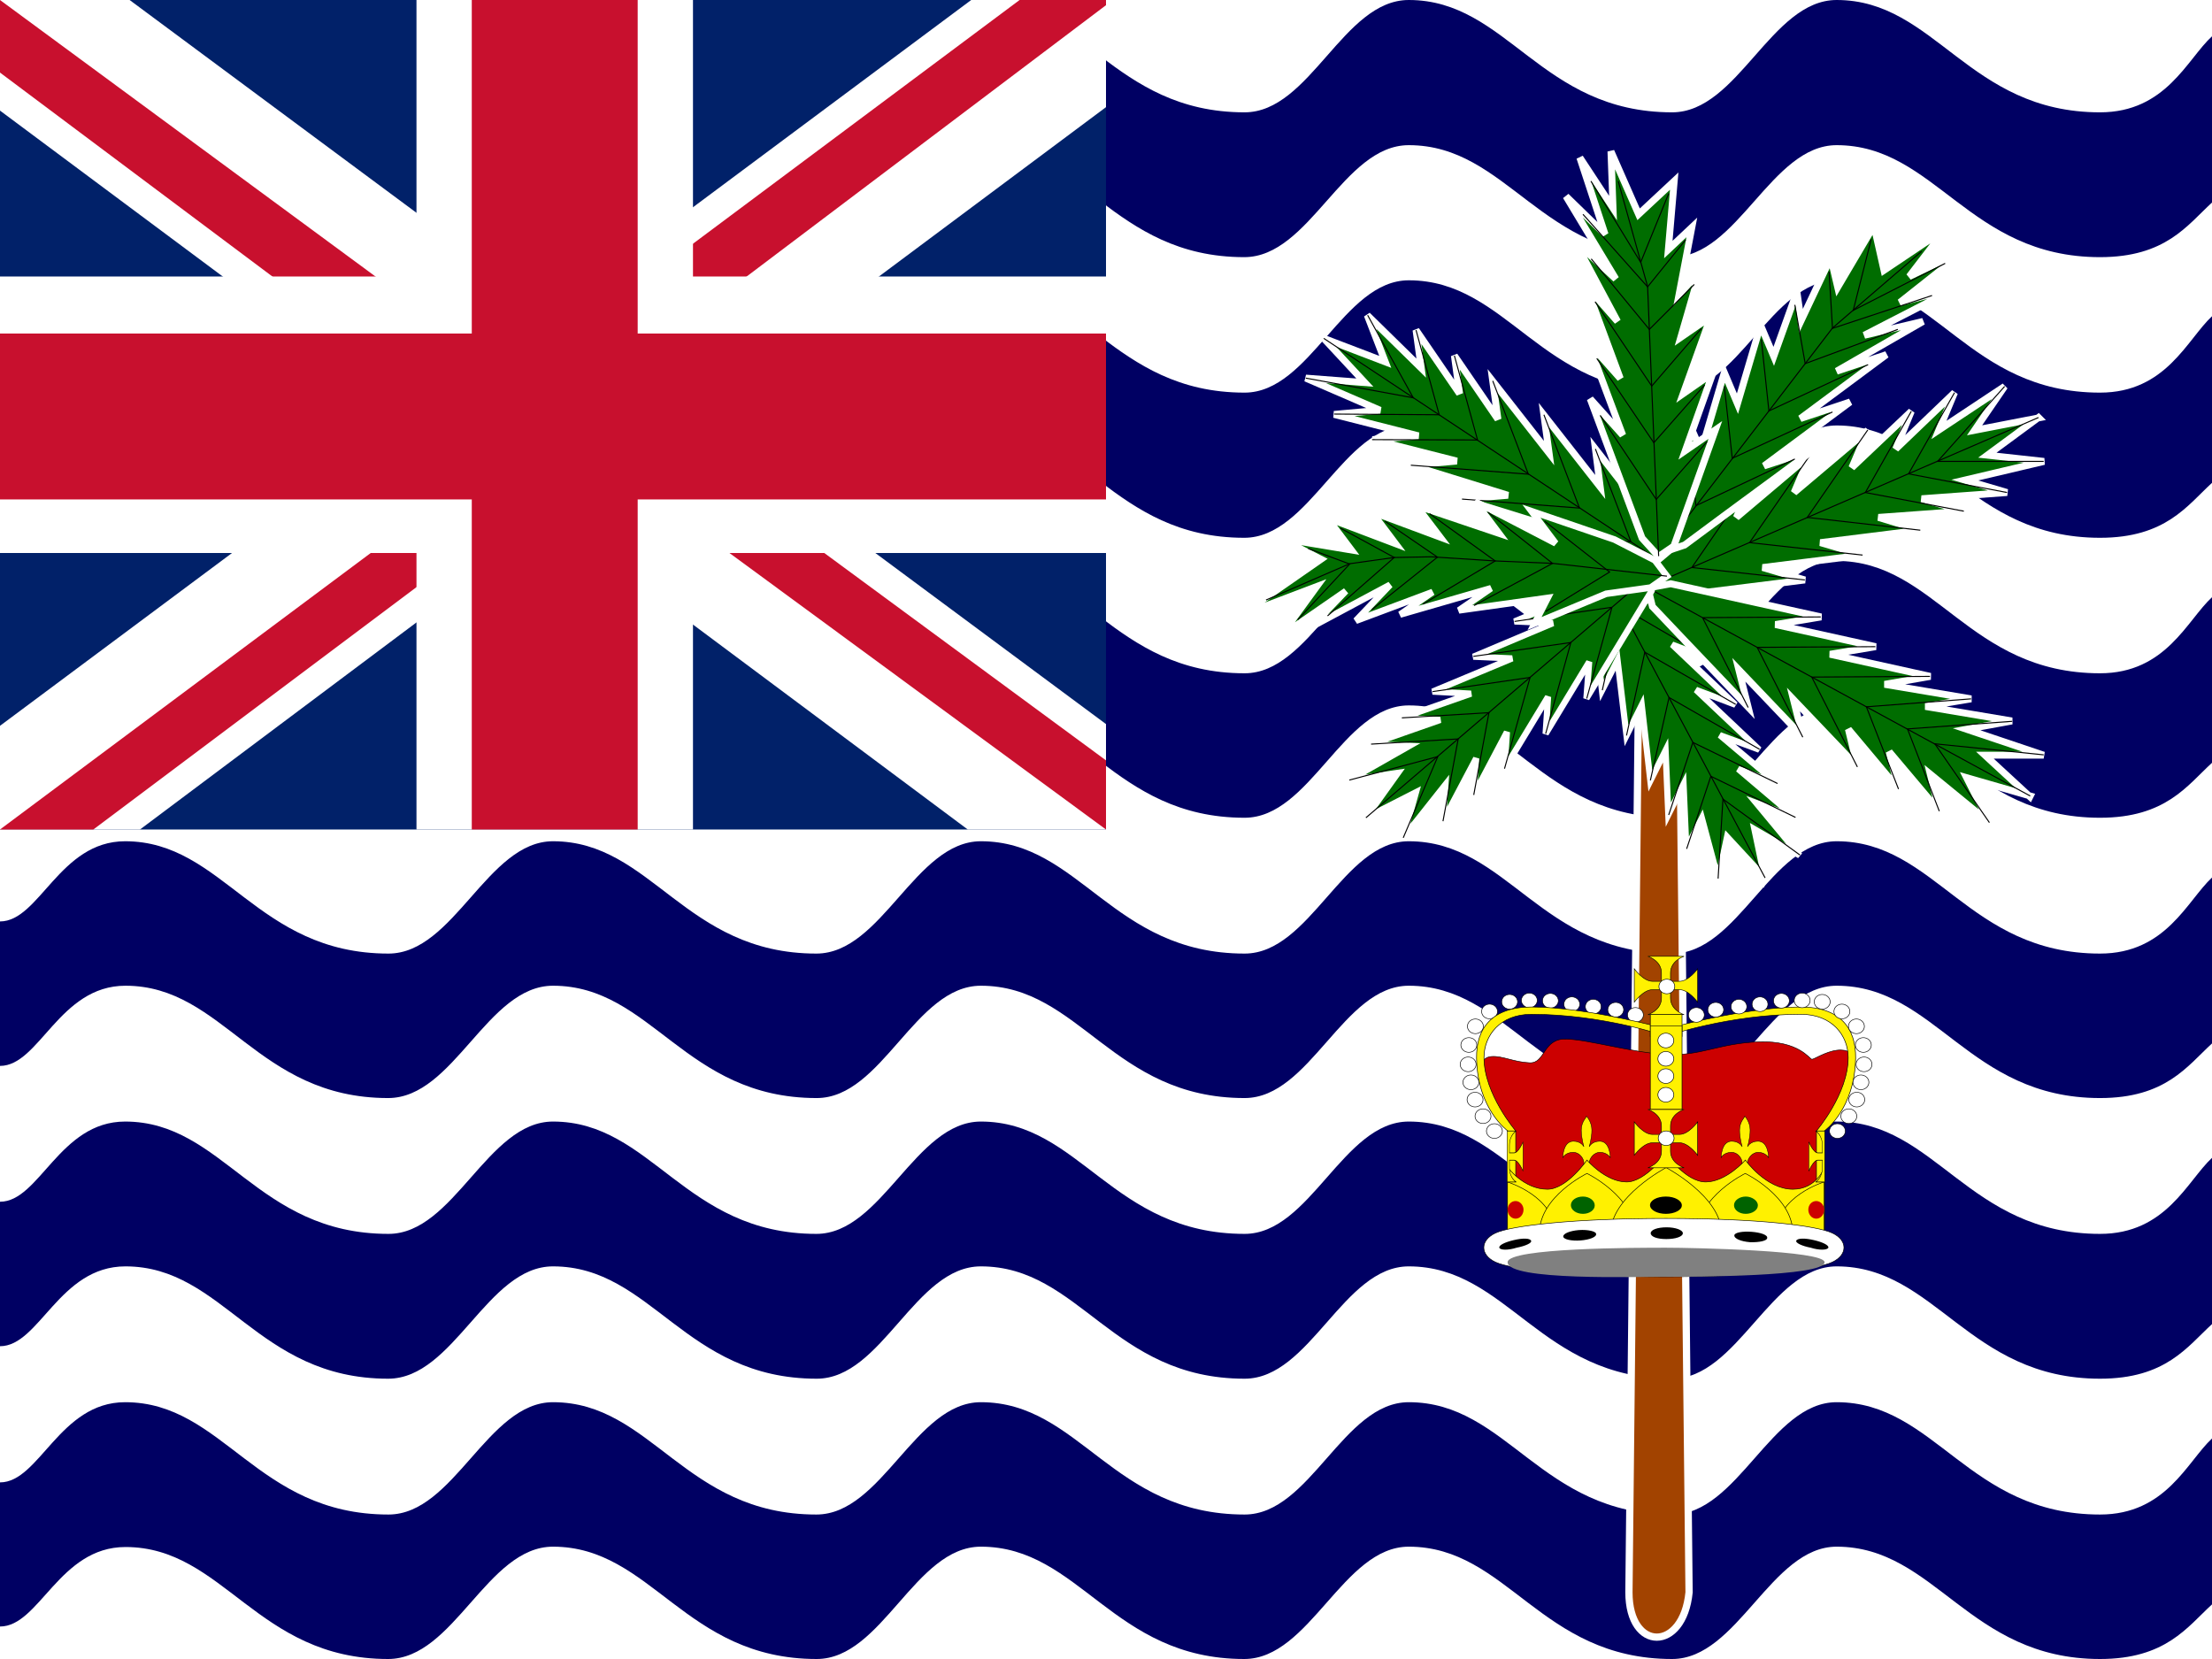
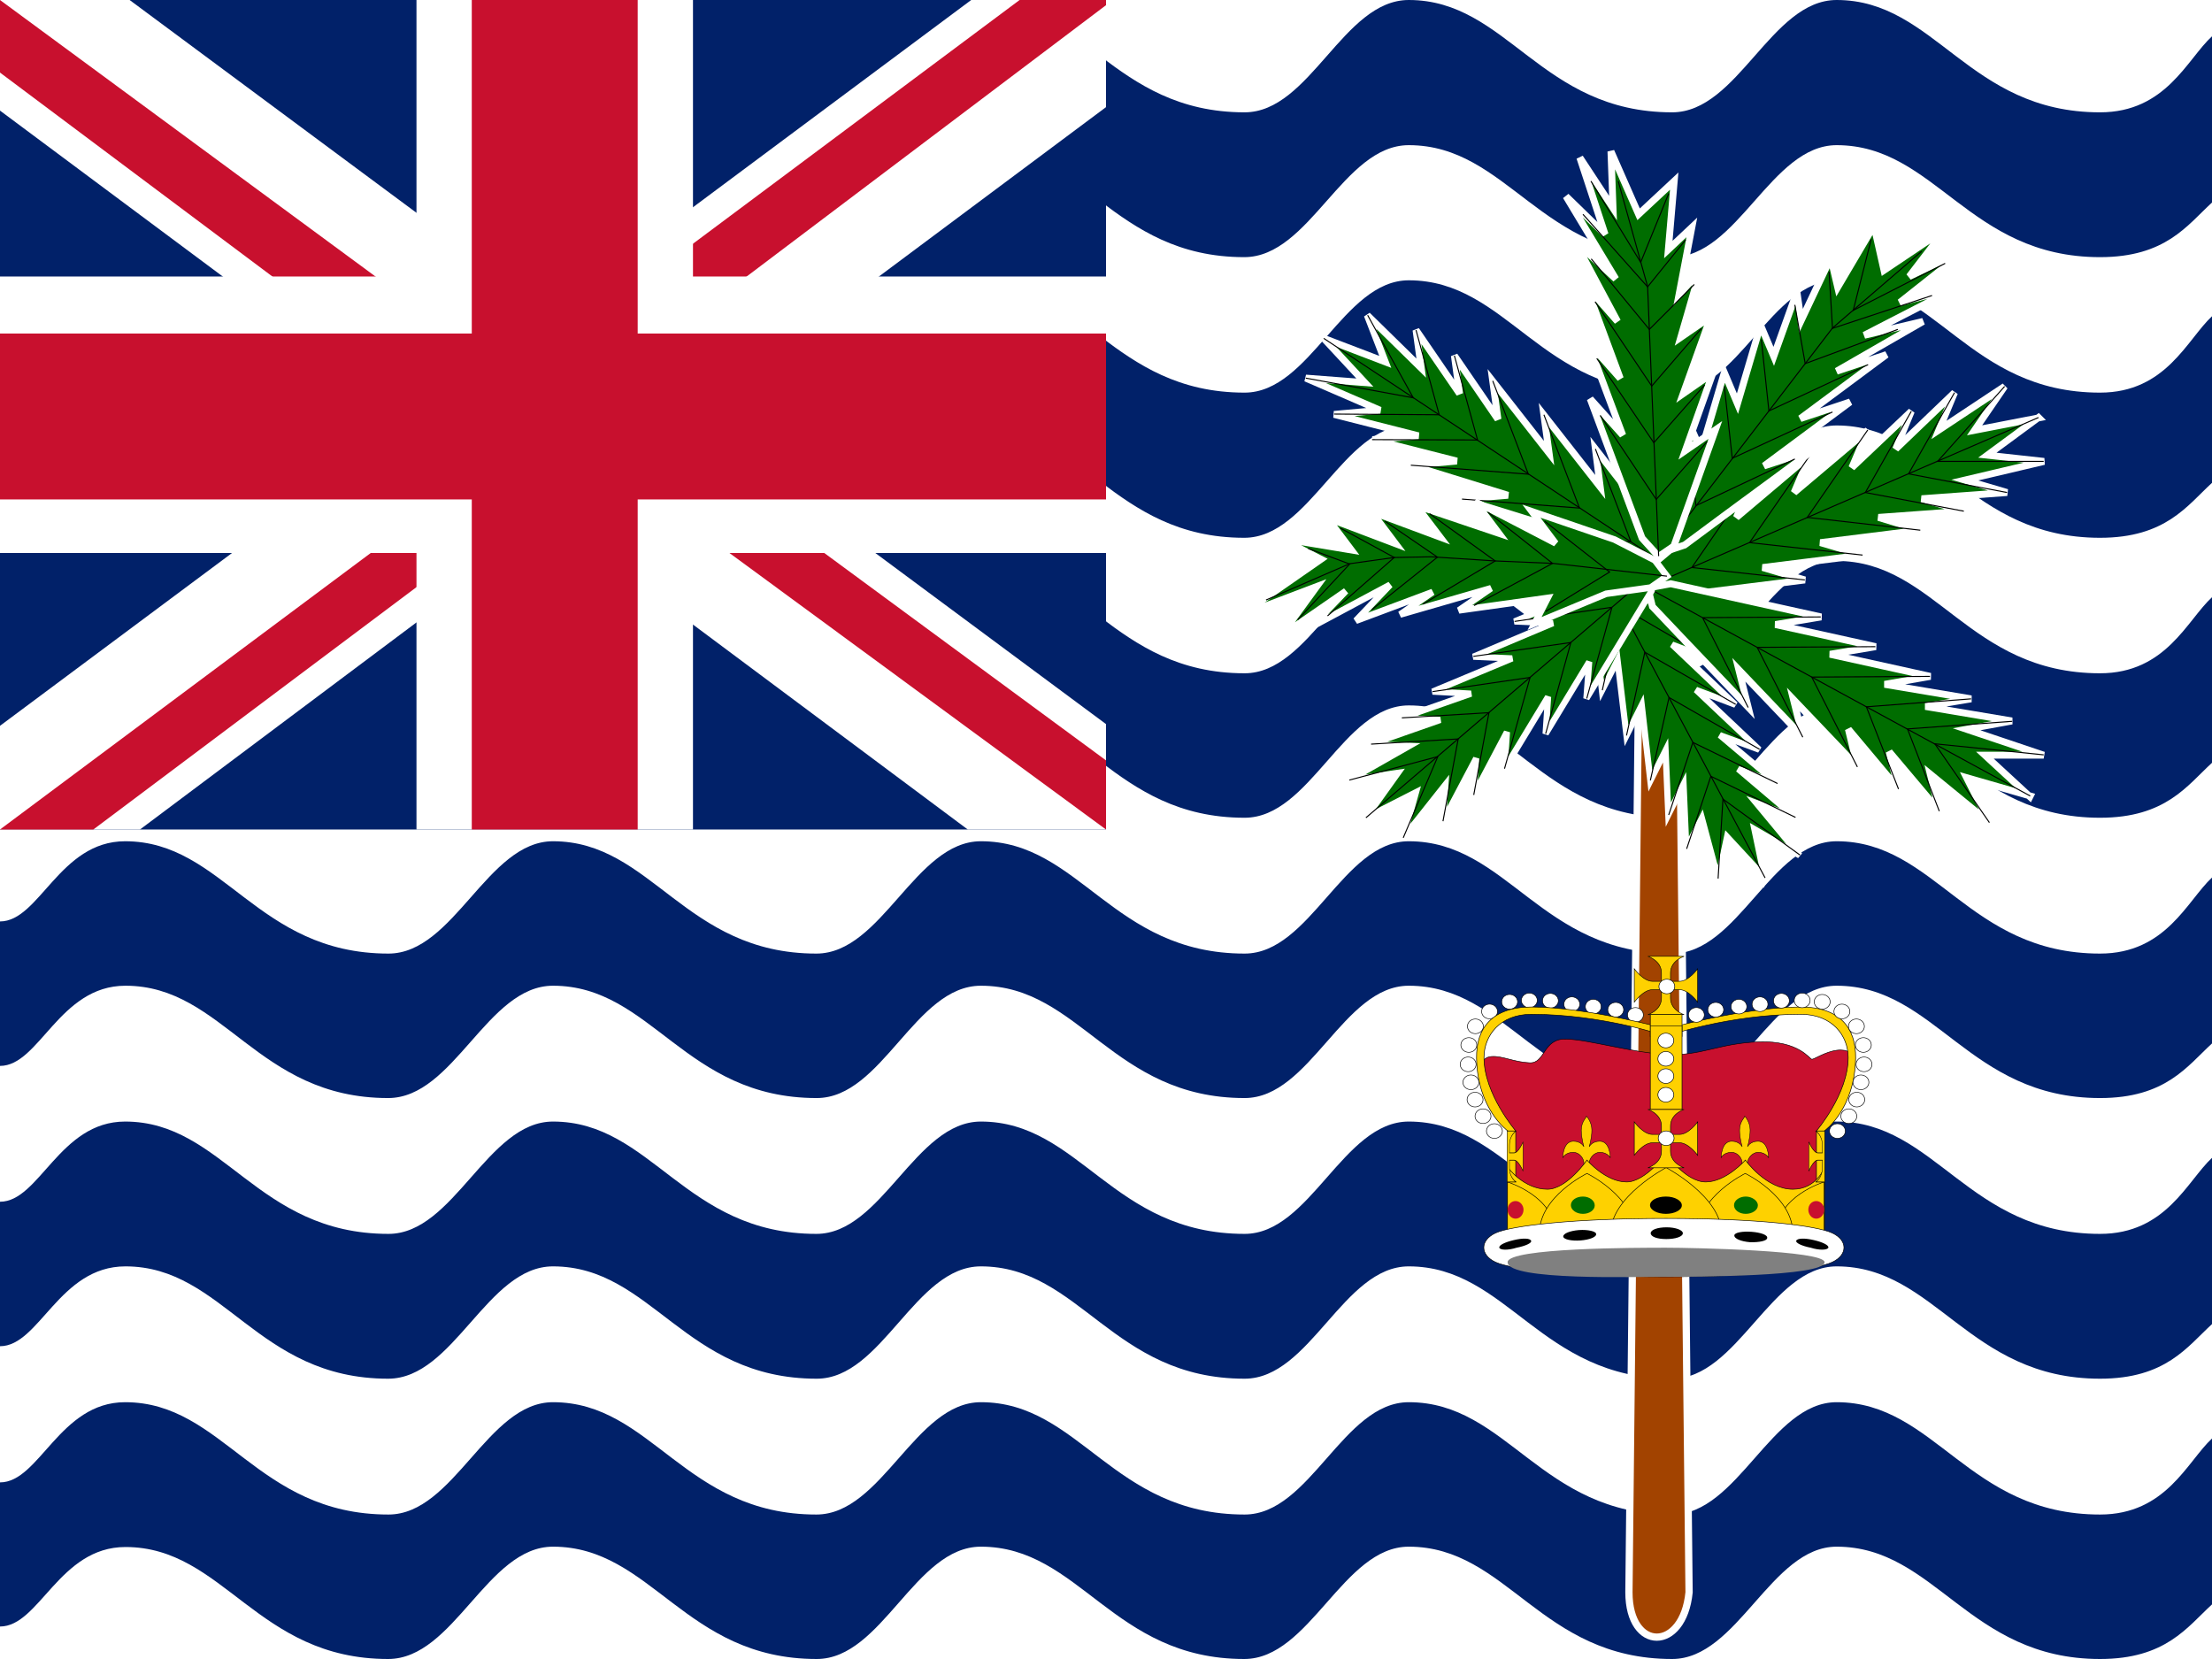
<svg xmlns="http://www.w3.org/2000/svg" id="flag-icons-io" viewBox="0 0 640 480">
  <path fill="#fff" d="M0 0h640v480H0z" />
-   <path fill="#000063" fill-rule="evenodd" d="M640 416.2c-7.2 6.7-13.3 22-32.4 22-38.1 0-47.6-32.5-76.2-32.5-19 0-28.5 32.5-47.6 32.5-38.1 0-47.6-32.5-76.2-32.5-19 0-28.5 32.5-47.5 32.5-38.2 0-47.7-32.5-76.3-32.5-19 0-28.6 32.5-47.6 32.5-38.1 0-47.6-32.5-76.2-32.5-19 0-28.6 32.5-47.6 32.5-38.2 0-47.7-32.5-76.2-32.5-19 0-24.8 23.2-36.2 23.2v41.7c11.4 0 17.1-23 36.3-23 28.5 0 38 32.4 76 32.4 19.1 0 28.6-32.5 47.7-32.5 28.6 0 38.1 32.5 76.3 32.5 19 0 28.4-32.5 47.5-32.5 28.6 0 38.1 32.5 76.2 32.5 19 0 28.6-32.5 47.6-32.5 28.6 0 38.1 32.5 76.2 32.5 19 0 28.6-32.5 47.6-32.5 28.6 0 38.2 32.5 76.2 32.5 19 0 25.2-9.2 32.4-15.8zm0-81.2c-7.2 6.7-13.3 22-32.4 22-38.1 0-47.6-32.5-76.2-32.5-19 0-28.5 32.5-47.6 32.5-38.1 0-47.6-32.5-76.2-32.5-19 0-28.5 32.5-47.5 32.5-38.2 0-47.7-32.5-76.3-32.5-19 0-28.6 32.5-47.6 32.5-38.1 0-47.6-32.5-76.2-32.5-19 0-28.6 32.5-47.6 32.5-38.2 0-47.7-32.5-76.2-32.5-19 0-24.8 23.2-36.2 23.2v41.8c11.4 0 17.1-23.1 36.3-23.1 28.5 0 38 32.5 76 32.5 19.1 0 28.6-32.5 47.7-32.5 28.6 0 38.1 32.5 76.3 32.5 19 0 28.4-32.5 47.5-32.5 28.6 0 38.1 32.5 76.3 32.5 19 0 28.5-32.5 47.5-32.5 28.6 0 38.1 32.5 76.2 32.5 19 0 28.6-32.5 47.6-32.5 28.6 0 38.2 32.5 76.2 32.5 19 0 25.2-9.2 32.4-15.8zm0-81.1c-7.2 6.7-13.3 22-32.4 22-38.1 0-47.6-32.5-76.2-32.5-19 0-28.5 32.5-47.6 32.5-38.1 0-47.6-32.5-76.2-32.5-19 0-28.5 32.5-47.5 32.5-38.2 0-47.7-32.5-76.3-32.5-19 0-28.6 32.5-47.6 32.5-38.1 0-47.6-32.5-76.2-32.5-19 0-28.6 32.5-47.6 32.5-38.2 0-47.7-32.5-76.2-32.5-19 0-24.8 23.2-36.2 23.2v41.8c11.4 0 17.1-23.2 36.3-23.2 28.5 0 38 32.5 76 32.5 19.1 0 28.6-32.5 47.7-32.5 28.6 0 38.1 32.5 76.3 32.5 19 0 28.4-32.5 47.5-32.5 28.6 0 38.1 32.5 76.3 32.5 19 0 28.5-32.5 47.5-32.5 28.6 0 38.1 32.5 76.2 32.5 19 0 28.6-32.5 47.6-32.5 28.6 0 38.2 32.5 76.2 32.5 19 0 25.2-9.2 32.4-15.8zm0-81.1c-7.2 6.6-13.3 22-32.4 22-38.1 0-47.6-32.5-76.2-32.5-19 0-28.5 32.5-47.6 32.5-38.1 0-47.6-32.5-76.2-32.5-19 0-28.5 32.5-47.5 32.5-38.2 0-47.7-32.5-76.3-32.5-19 0-28.6 32.5-47.6 32.5-38.1 0-47.6-32.5-76.2-32.5-19 0-28.6 32.5-47.6 32.5-38.2 0-47.7-32.5-76.2-32.5-19 0-24.8 23.2-36.2 23.2v41.7c11.4 0 17.1-23 36.3-23 28.5 0 38 32.4 76 32.4 19.1 0 28.6-32.5 47.7-32.5 28.6 0 38.1 32.5 76.3 32.5 19 0 28.4-32.5 47.5-32.5 28.6 0 38.1 32.5 76.3 32.5 19 0 28.5-32.5 47.5-32.5 28.6 0 38.1 32.5 76.2 32.5 19 0 28.6-32.5 47.6-32.5 28.6 0 38.2 32.5 76.2 32.5 19 0 25.2-9.3 32.4-15.9zm0-81.3c-7.2 6.7-13.3 22.1-32.4 22.1-38.1 0-47.6-32.5-76.2-32.5-19 0-28.5 32.5-47.6 32.5-38.1 0-47.6-32.5-76.2-32.5-19 0-28.5 32.5-47.5 32.5-38.2 0-47.7-32.5-76.3-32.5-19 0-28.6 32.5-47.6 32.5-38.1 0-47.6-32.5-76.2-32.5-19 0-28.6 32.5-47.6 32.5-38.2 0-47.7-32.5-76.2-32.5-19 .1-24.8 23.3-36.2 23.3v41.8c11.4 0 17.1-23.1 36.2-23.1 28.5 0 38.1 32.5 76.2 32.5 19 0 28.5-32.5 47.6-32.5 28.6 0 38.1 32.5 76.3 32.5 19 0 28.4-32.5 47.4-32.5 28.7 0 38.2 32.5 76.3 32.5 19 0 28.6-32.5 47.6-32.5 28.6 0 38.1 32.5 76.2 32.5 19 0 28.6-32.5 47.6-32.5 28.6 0 38.2 32.5 76.2 32.5 19 0 25.2-9.3 32.4-15.9v-48Zm0-81c-7.2 6.6-13.3 22-32.4 22C569.5 32.5 560 0 531.4 0c-19 0-28.5 32.5-47.6 32.5-38.1 0-47.6-32.5-76.2-32.5-19 0-28.5 32.5-47.5 32.5-38.2 0-47.7-32.5-76.3-32.5-19 0-28.6 32.5-47.6 32.5C198 32.5 188.6 0 160 0c-19 0-28.6 32.5-47.6 32.5C74.2 32.5 64.7 0 36.2 0 17.2 0 11.4 23.2 0 23.2v41.9C11.4 65 17.1 42 36.2 42c28.5 0 38.1 32.4 76.2 32.4 19 0 28.5-32.4 47.6-32.4 28.6 0 38.1 32.4 76.3 32.4 19 0 28.4-32.4 47.4-32.4 28.7 0 38.2 32.4 76.3 32.4 19 0 28.6-32.4 47.6-32.4 28.6 0 38.1 32.4 76.2 32.4 19 0 28.6-32.4 47.6-32.4 28.6 0 38.2 32.4 76.2 32.4 19 0 25.2-9.2 32.4-15.8z" />
+   <path fill="#012169" fill-rule="evenodd" d="M640 416.2c-7.2 6.7-13.3 22-32.4 22-38.1 0-47.6-32.5-76.2-32.5-19 0-28.5 32.5-47.6 32.5-38.1 0-47.6-32.5-76.2-32.5-19 0-28.5 32.5-47.5 32.5-38.2 0-47.7-32.5-76.3-32.5-19 0-28.6 32.5-47.6 32.5-38.1 0-47.6-32.5-76.2-32.5-19 0-28.6 32.5-47.6 32.5-38.2 0-47.7-32.5-76.2-32.5-19 0-24.8 23.2-36.2 23.2v41.7c11.4 0 17.1-23 36.3-23 28.5 0 38 32.4 76 32.4 19.1 0 28.6-32.5 47.7-32.5 28.6 0 38.1 32.5 76.3 32.5 19 0 28.4-32.5 47.5-32.5 28.6 0 38.1 32.5 76.2 32.5 19 0 28.6-32.5 47.6-32.5 28.6 0 38.1 32.5 76.2 32.5 19 0 28.6-32.5 47.6-32.5 28.6 0 38.2 32.5 76.2 32.5 19 0 25.2-9.2 32.4-15.8zm0-81.2c-7.2 6.7-13.3 22-32.4 22-38.1 0-47.6-32.5-76.2-32.5-19 0-28.5 32.5-47.6 32.5-38.1 0-47.6-32.5-76.2-32.5-19 0-28.5 32.5-47.5 32.5-38.2 0-47.7-32.5-76.3-32.5-19 0-28.6 32.5-47.6 32.5-38.1 0-47.6-32.5-76.2-32.5-19 0-28.6 32.5-47.6 32.5-38.2 0-47.7-32.5-76.2-32.5-19 0-24.8 23.2-36.2 23.2v41.8c11.4 0 17.1-23.1 36.3-23.1 28.5 0 38 32.5 76 32.5 19.1 0 28.6-32.5 47.7-32.5 28.6 0 38.1 32.5 76.3 32.5 19 0 28.4-32.5 47.5-32.5 28.6 0 38.1 32.5 76.3 32.5 19 0 28.5-32.5 47.5-32.5 28.6 0 38.1 32.5 76.2 32.5 19 0 28.6-32.5 47.6-32.5 28.6 0 38.2 32.5 76.2 32.5 19 0 25.2-9.2 32.4-15.8zm0-81.1c-7.2 6.7-13.3 22-32.4 22-38.1 0-47.6-32.5-76.2-32.5-19 0-28.5 32.5-47.6 32.5-38.1 0-47.6-32.5-76.2-32.5-19 0-28.5 32.5-47.5 32.5-38.2 0-47.7-32.5-76.3-32.5-19 0-28.6 32.5-47.6 32.5-38.1 0-47.6-32.5-76.2-32.5-19 0-28.6 32.5-47.6 32.5-38.2 0-47.7-32.5-76.2-32.5-19 0-24.8 23.2-36.2 23.2v41.8c11.4 0 17.1-23.2 36.3-23.2 28.5 0 38 32.5 76 32.5 19.1 0 28.6-32.5 47.7-32.5 28.6 0 38.1 32.5 76.3 32.5 19 0 28.4-32.5 47.5-32.5 28.6 0 38.1 32.5 76.3 32.5 19 0 28.5-32.5 47.5-32.5 28.6 0 38.1 32.5 76.2 32.5 19 0 28.6-32.5 47.6-32.5 28.6 0 38.2 32.5 76.2 32.5 19 0 25.2-9.2 32.4-15.8zm0-81.1c-7.2 6.6-13.3 22-32.4 22-38.1 0-47.6-32.5-76.2-32.5-19 0-28.5 32.5-47.6 32.5-38.1 0-47.6-32.5-76.2-32.5-19 0-28.5 32.5-47.5 32.5-38.2 0-47.7-32.5-76.3-32.5-19 0-28.6 32.5-47.6 32.5-38.1 0-47.6-32.5-76.2-32.5-19 0-28.6 32.5-47.6 32.5-38.2 0-47.7-32.5-76.2-32.5-19 0-24.8 23.2-36.2 23.2v41.7c11.4 0 17.1-23 36.3-23 28.5 0 38 32.4 76 32.4 19.1 0 28.6-32.5 47.7-32.5 28.6 0 38.1 32.5 76.3 32.5 19 0 28.4-32.5 47.5-32.5 28.6 0 38.1 32.5 76.3 32.5 19 0 28.5-32.5 47.5-32.5 28.6 0 38.1 32.5 76.2 32.5 19 0 28.6-32.5 47.6-32.5 28.6 0 38.2 32.5 76.2 32.5 19 0 25.2-9.3 32.4-15.9zm0-81.3c-7.2 6.7-13.3 22.1-32.4 22.1-38.1 0-47.6-32.5-76.2-32.5-19 0-28.5 32.5-47.6 32.5-38.1 0-47.6-32.5-76.2-32.5-19 0-28.5 32.5-47.5 32.5-38.2 0-47.7-32.5-76.3-32.5-19 0-28.6 32.5-47.6 32.5-38.1 0-47.6-32.5-76.2-32.5-19 0-28.6 32.5-47.6 32.5-38.2 0-47.7-32.5-76.2-32.5-19 .1-24.8 23.3-36.2 23.3v41.8c11.4 0 17.1-23.1 36.2-23.1 28.5 0 38.1 32.5 76.2 32.5 19 0 28.5-32.5 47.6-32.5 28.6 0 38.1 32.5 76.3 32.5 19 0 28.4-32.5 47.4-32.5 28.7 0 38.2 32.5 76.3 32.5 19 0 28.6-32.5 47.6-32.5 28.6 0 38.1 32.5 76.2 32.5 19 0 28.6-32.5 47.6-32.5 28.6 0 38.2 32.5 76.2 32.5 19 0 25.2-9.3 32.4-15.9v-48Zm0-81c-7.2 6.6-13.3 22-32.4 22C569.5 32.5 560 0 531.4 0c-19 0-28.5 32.5-47.6 32.5-38.1 0-47.6-32.5-76.2-32.5-19 0-28.5 32.5-47.5 32.5-38.2 0-47.7-32.5-76.3-32.5-19 0-28.6 32.5-47.6 32.5C198 32.5 188.6 0 160 0c-19 0-28.6 32.5-47.6 32.5C74.2 32.5 64.7 0 36.2 0 17.2 0 11.4 23.2 0 23.2v41.9C11.4 65 17.1 42 36.2 42c28.5 0 38.1 32.4 76.2 32.4 19 0 28.5-32.4 47.6-32.4 28.6 0 38.1 32.4 76.3 32.4 19 0 28.4-32.4 47.4-32.4 28.7 0 38.2 32.4 76.3 32.4 19 0 28.6-32.4 47.6-32.4 28.6 0 38.1 32.4 76.2 32.4 19 0 28.6-32.4 47.6-32.4 28.6 0 38.2 32.4 76.2 32.4 19 0 25.2-9.2 32.4-15.8z" />
  <path fill="#a24300" fill-rule="evenodd" stroke="#fff" stroke-width="2.1" d="m474.8 131.7-3.5 329c0 17.3 15.7 17.3 17.4 0l-3.5-329Z" />
  <path fill="#006d00" fill-rule="evenodd" stroke="#fff" stroke-width="1.8" d="m510.7 254-11-11.9-2.6 12.1-4.7-17.5-4.5 8.8-.8-18.6-4.4 8.8-.8-18.6-4.4 8.8L475 204l-4.4 8.8L468 191l-4.5 8.8-2.5-21.9-1.3-11 2.2-4.3 5.8 2.1 9.1 8.7 18.3 17.4-11.3-4.3 18.3 17.4-11.4-4.3 18.3 17.3-11.4-4.2 16.6 14-11.3-4.2 16.5 14-11.3-4.2 12.6 15.2-13.1-7.6 3 14.3z" />
  <path fill="none" stroke="#000" stroke-width=".3" d="M510.7 254 462 162.6m33.1 28.2L469 175.6l-5.4 24.1" />
  <path fill="none" stroke="#000" stroke-width=".3" d="m502.2 203.8-26.3-15.1-5.3 24.1" />
  <path fill="none" stroke="#000" stroke-width=".3" d="m509.1 216.8-26.2-15-5.4 24" />
  <path fill="none" stroke="#000" stroke-width=".3" d="m514.3 226.7-24.5-11.9-7 21" />
  <path fill="none" stroke="#000" stroke-width=".3" d="M519.5 236.5 495 224.6l-7 21" />
  <path fill="none" stroke="#000" stroke-width=".3" d="m520.8 247.4-22.3-16.2-1.4 23" />
  <path fill="#006d00" fill-rule="evenodd" stroke="#fff" stroke-width="2" d="m383 97.9 17.8 6.8-5.2-13.5 15.6 15.3-1.5-11 12.6 18.4-1.5-11 12.6 18.4-1.5-11 16.3 20.8-1.5-11 16.3 20.8-1.4-11 16.2 20.8 8.2 10.4.7 5.5-6.7.6-14-4.3-28.2-8.7 13.3-1.1-28.1-8.7 13.3-1.1-28.1-8.7 13.3-1.2-24.4-6.2 13.3-1.1-24.4-6.2 13.3-1.2-21.5-9.3 17.1 1.3L383.1 98z" />
  <path fill="none" stroke="#000" stroke-width=".3" d="m383 97.9 103.7 68.7m-48.9-12.4 34.1 2.6-10.3-26.9" />
  <path fill="none" stroke="#000" stroke-width=".3" d="m423 144.4 34 2.6-10.3-27" />
  <path fill="none" stroke="#000" stroke-width=".3" d="m408.2 134.6 34 2.6-10.3-27" />
  <path fill="none" stroke="#000" stroke-width=".3" d="m397 127.2 30.5.1-6.7-24.4" />
  <path fill="none" stroke="#000" stroke-width=".3" d="m386 119.8 30.4.2-6.7-24.5" />
  <path fill="none" stroke="#000" stroke-width=".3" d="m377.8 109.4 31.1 5.7-13.2-23.9" />
  <path fill="#006d00" fill-rule="evenodd" stroke="#fff" stroke-width="2" d="M589.8 120.8 575 131.7l16.4 1.8-22.9 5.4 12.2 3.6-24.7 1.8 12.2 3.6-24.7 1.8 12.1 3.7-28.9 3.6 12.2 3.6-28.9 3.6 12.2 3.6-28.9 3.6-14.5 1.8-6-1.8 2.2-5.4 10.7-9 21.3-18.1-4.6 10.8 21.3-18-4.6 10.8 21.3-18-4.6 10.8L553 119l-4.5 10.9 17-16.3-4.5 10.8 19-12.6-8.7 12.7 18.6-3.6z" />
  <path fill="none" stroke="#000" stroke-width=".3" d="m589.8 120.8-117 50.6m34.1-32.5-17.4 25.3 32.7 3.6" />
  <path fill="none" stroke="#000" stroke-width=".3" d="M523.7 131.7 506.2 157l32.7 3.6" />
  <path fill="none" stroke="#000" stroke-width=".3" d="m540.4 124.4-17.5 25.3 32.7 3.7" />
  <path fill="none" stroke="#000" stroke-width=".3" d="m553 119-13.3 23.5 28.5 5.4" />
  <path fill="none" stroke="#000" stroke-width=".3" d="m565.5 113.6-13.3 23.5 28.5 5.4" />
  <path fill="none" stroke="#000" stroke-width=".3" d="m580 111.8-19.4 21.7h30.7" />
  <path fill="#006d00" fill-rule="evenodd" stroke="#fff" stroke-width="2" d="M587.4 230.3 569 225l6.6 13-17.1-14 2.6 10.7-14.5-17.2 2.7 10.8-14.5-17.3 2.6 10.8-18.5-19.4 2.7 10.8-18.5-19.4 2.7 10.8-18.5-19.4-9.2-9.7-1.3-5.4 6.6-1.2 14.5 3.2 29 6.4-13.2 2.2 29 6.4-13.2 2.2 29 6.4-13.2 2.3 25 4.2-13.2 2.2 25 4.2L569 211l22.3 7.5h-17l13 12z" />
  <path fill="none" stroke="#000" stroke-width=".3" d="m587.4 230.3-110.6-60.2m50 8.4-34.2.2 13.2 26" />
  <path fill="none" stroke="#000" stroke-width=".3" d="m542.6 187.1-34.2.2 13.2 26" />
  <path fill="none" stroke="#000" stroke-width=".3" d="m558.4 195.7-34.2.2 13.2 26" />
  <path fill="none" stroke="#000" stroke-width=".3" d="m570.3 202.2-30.3 2.3 9.3 23.8" />
  <path fill="none" stroke="#000" stroke-width=".3" d="m582.2 208.7-30.3 2.2 9.2 23.8" />
  <path fill="none" stroke="#000" stroke-width=".3" d="m591.3 218.4-31.5-3.2 15.8 22.8" />
  <path fill="#006d00" fill-rule="evenodd" stroke="#fff" stroke-width="1.8" d="m395.2 236.6 9.3-13-14.1 2.1 17.4-9.9-11.1-.5 20-7-11.1-.6 20-7-11.1-.6 23-9.6-11.2-.5 23-9.7-11.1-.5 23-9.6 11.5-4.9 5.6.3-.4 5.3-6.3 10.4-12.6 20.8.8-10.6-12.6 20.8.7-10.7-12.6 20.8.7-10.6-9.6 18.2.7-10.6-9.6 18.2.7-10.6-12.2 15.4 3.7-13.2z" />
  <path fill="none" stroke="#000" stroke-width=".3" d="m395.2 236.6 83-71m-19.1 36.5 7.3-26.4-28.2 4.1" />
  <path fill="none" stroke="#000" stroke-width=".3" d="m447.2 212.3 7.3-26.4-28.2 4" />
  <path fill="none" stroke="#000" stroke-width=".3" d="m435.3 222.4 7.4-26.4-28.2 4.1" />
  <path fill="none" stroke="#000" stroke-width=".3" d="m426.4 230 4.4-23.8-25.2 1.5" />
  <path fill="none" stroke="#000" stroke-width=".3" d="m417.5 237.6 4.4-23.8-25.2 1.5" />
  <path fill="none" stroke="#000" stroke-width=".3" d="m406 242.4 10-23.5-25.6 6.8" />
  <path fill="#006d00" fill-rule="evenodd" stroke="#fff" stroke-width="2" d="m563 66.2-17.9 12-2.9-12.9-10.5 17.8-2-8.5-8.6 18.2-1.2-8.4-6.7 18.7-3.8-9-6.7 22.7-3.8-9-6.7 22.7-3.9-9-6.7 22.7-3.3 11.4 1.9 4.5 7.2-2.4 12.4-9.2 25-18.4-14.4 4.7 24.9-18.5-14.4 4.8 24.9-18.5-14.4 4.8 25-14.4-17 4L566 83.3l-16.3 4.2 19.7-15.6-17 8.1z" />
  <path fill="none" stroke="#000" stroke-width=".3" d="m556 72.7-25.8 22.2-50 65.2" />
  <path fill="none" stroke="#000" stroke-width=".3" d="m519.3 132.8-28.6 13.5-2.4-20.8" />
  <path fill="none" stroke="#000" stroke-width=".3" d="m530.2 119.2-29 13.4-2.3-20.8" />
  <path fill="none" stroke="#000" stroke-width=".3" d="m540.5 105.5-28.7 13.4-2.2-20.7" />
  <path fill="none" stroke="#000" stroke-width=".3" d="m549.1 95.3-26.8 9.9-3-17" />
  <path fill="none" stroke="#000" stroke-width=".3" d="M559 85.5 530.2 95l-1-16.4" />
  <path fill="none" stroke="#000" stroke-width=".3" d="m562.8 76.2-26.6 13.6 5.2-20.6" />
  <path fill="#006d00" fill-rule="evenodd" stroke="#fff" stroke-width="2" d="m466.1 43.8 8 18.2 10.3-9.6-1.7 19.8 6.8-6.4-3.7 19.4 6-6.6-5.5 19 8.7-6-8 22.3 8.6-6-8 22.5 8.7-6-8 22.4-4 11.2-4.4 3-4.8-5.3-5-13.4-10-26.9 9.4 10.5-10.1-27 9.4 10.6-10-27L468 93l-12.5-23.4 12 11.1-14.4-23.9 11.3 11-7.3-22.2 9.6 14.6z" />
  <path fill="none" stroke="#000" stroke-width=".3" d="m468.2 52.4 8.5 30.5 3.2 78" />
  <path fill="none" stroke="#000" stroke-width=".3" d="m463 120.2 16.2 24.3 14.7-16.7" />
  <path fill="none" stroke="#000" stroke-width=".3" d="m462 103.7 16.5 24.4 14.7-16.7" />
  <path fill="none" stroke="#000" stroke-width=".3" d="m461.5 87.3 16.4 24.4L492.3 95" />
  <path fill="none" stroke="#000" stroke-width=".3" d="m460.4 74.9 16.8 20.4 13-13" />
  <path fill="none" stroke="#000" stroke-width=".3" d="m458 62 18.7 21 11-13.6" />
  <path fill="none" stroke="#000" stroke-width=".3" d="m460.3 52.4 14.4 23.5 8.1-19.9" />
  <path fill="#006d00" fill-rule="evenodd" stroke="#fff" stroke-width="1.9" d="m359 178 23.3-16.2-11.7-6 20.5 3.4-7-9.3 19.8 7.5-7-9.3 19.9 7.4-7-9.2 24 8.1-7-9.3 23.3 12.1-7-9.3 24 8.2 11.7 6 3.5 4.6-4.7 3.3-12.9 1.8-20.7 8.6 3.8-7.4-25.7 3.6 9.3-6.4-26.3 7.6 9.4-6.5-22.2 8.3 9.9-10.4-22.8 12.2 10-10.4-18.8 13 10.5-14.4z" />
  <path fill="none" stroke="#000" stroke-width=".3" d="m366.3 173.6 24.2-10.5 12.9-1.8 10.7-.2 18.5 1.2 16.7.7 33 3.7" />
  <path fill="none" stroke="#000" stroke-width=".3" d="m447.2 176.9 18.5-11.4-18.8-14.7" />
  <path fill="none" stroke="#000" stroke-width=".3" d="m426.5 175.2 22.7-12.2-18.7-14.8" />
  <path fill="none" stroke="#000" stroke-width=".3" d="m411.7 174.8 20.9-12.5-19-13.7m-29.5 29.6 19.3-16.9-15.6-8.5" />
  <path fill="none" stroke="#000" stroke-width=".3" d="m375.5 179.3 15-16.1-12-4.5m18.4 17.7 19-15.2-15.2-10.4" />
  <g fill-rule="evenodd">
-     <path fill="#c00" stroke="#000" stroke-width="1pt" d="m541.5 1173.3-1.7-229.1-61.1-107c-15.3-52.6-7.8-78 17-79.8 24.7-1.6 49.2 13.6 84.8 15.3s28.9-59.4 81.5-57.7 144.3 32.3 222.3 37.4c78.1 5 118.8-27.2 208.8-30.6s113.7 42.4 118.8 42.4 30.6-18.6 56-22c25.5-3.4 34 10.2 34 10.2s-1.7 57.7-13.6 91.6c-11.9 34-54.3 90-56 90s-15.3 249.5-15.3 251.2-675.5-6.8-675.5-11.9z" transform="matrix(.12934 0 0 .11906 367.5 215.5)" />
+     <path fill="#c8102e" stroke="#000" stroke-width="1pt" d="m541.5 1173.3-1.7-229.1-61.1-107c-15.3-52.6-7.8-78 17-79.8 24.7-1.6 49.2 13.6 84.8 15.3s28.9-59.4 81.5-57.7 144.3 32.3 222.3 37.4c78.1 5 118.8-27.2 208.8-30.6s113.7 42.4 118.8 42.4 30.6-18.6 56-22c25.5-3.4 34 10.2 34 10.2s-1.7 57.7-13.6 91.6c-11.9 34-54.3 90-56 90s-15.3 249.5-15.3 251.2-675.5-6.8-675.5-11.9z" transform="matrix(.12934 0 0 .11906 367.5 215.5)" />
    <g stroke="#000" stroke-width="1pt">
-       <path fill="#fff100" d="M531.5 584.6s-68-52-69.8-177.1c-1-72 34.4-124 123-124 124 0 301.1 53.1 301.1 53.1v17.7s-141.7-53.1-301.2-53.1c-70.8 0-106.3 52-106.3 105.2 0 88.6 71 178.3 71 178.3v141.7h-17.8z" transform="matrix(-.12934 0 0 .11906 596.6 257.6)" />
+       <path fill="#fed100" d="M531.5 584.6s-68-52-69.8-177.1c-1-72 34.4-124 123-124 124 0 301.1 53.1 301.1 53.1v17.7s-141.7-53.1-301.2-53.1c-70.8 0-106.3 52-106.3 105.2 0 88.6 71 178.3 71 178.3v141.7h-17.8z" transform="matrix(-.12934 0 0 .11906 596.6 257.6)" />
      <path fill="#fff" d="M478.4 549.2a17.8 17.8 0 1 1-35.5 0 17.8 17.8 0 0 1 35.5 0z" transform="matrix(-.12934 0 0 .11906 594.5 257.4)" />
      <path fill="#fff" d="M478.4 549.2a17.8 17.8 0 1 1-35.5 0 17.8 17.8 0 0 1 35.5 0z" transform="matrix(-.12934 0 0 .11906 596.8 252.6)" />
      <path fill="#fff" d="M478.4 549.2a17.8 17.8 0 1 1-35.5 0 17.8 17.8 0 0 1 35.5 0z" transform="matrix(-.12934 0 0 .11906 598 247.6)" />
      <path fill="#fff" d="M478.4 549.2a17.8 17.8 0 1 1-35.5 0 17.8 17.8 0 0 1 35.5 0z" transform="matrix(-.12934 0 0 .11906 598.9 242.4)" />
      <path fill="#fff" d="M478.4 549.2a17.8 17.8 0 1 1-35.5 0 17.8 17.8 0 0 1 35.5 0z" transform="matrix(-.12934 0 0 .11906 598.7 236.8)" />
      <path fill="#fff" d="M478.4 549.2a17.8 17.8 0 1 1-35.5 0 17.8 17.8 0 0 1 35.5 0z" transform="matrix(-.12934 0 0 .11906 591.2 261.7)" />
      <path fill="#fff" d="M478.4 549.2a17.8 17.8 0 1 1-35.5 0 17.8 17.8 0 0 1 35.5 0z" transform="matrix(-.12934 0 0 .11906 596.7 231.4)" />
      <path fill="#fff" d="M478.4 549.2a17.8 17.8 0 1 1-35.5 0 17.8 17.8 0 0 1 35.5 0z" transform="matrix(-.12934 0 0 .11906 592.5 227.1)" />
      <path fill="#fff" d="M478.4 549.2a17.8 17.8 0 1 1-35.5 0 17.8 17.8 0 0 1 35.5 0z" transform="matrix(-.12934 0 0 .11906 586.8 224.3)" />
      <path fill="#fff" d="M478.4 549.2a17.8 17.8 0 1 1-35.5 0 17.8 17.8 0 0 1 35.5 0z" transform="matrix(-.12934 0 0 .11906 581 223.9)" />
      <path fill="#fff" d="M478.4 549.2a17.8 17.8 0 1 1-35.5 0 17.8 17.8 0 0 1 35.5 0z" transform="matrix(-.12934 0 0 .11906 575 224)" />
      <path fill="#fff" d="M478.4 549.2a17.8 17.8 0 1 1-35.5 0 17.8 17.8 0 0 1 35.5 0z" transform="matrix(-.12934 0 0 .11906 568.8 225)" />
      <path fill="#fff" d="M478.4 549.2a17.8 17.8 0 1 1-35.5 0 17.8 17.8 0 0 1 35.5 0z" transform="matrix(-.12934 0 0 .11906 562.7 225.7)" />
      <path fill="#fff" d="M478.4 549.2a17.8 17.8 0 1 1-35.5 0 17.8 17.8 0 0 1 35.5 0z" transform="matrix(-.12934 0 0 .11906 556 226.6)" />
      <path fill="#fff" d="M478.4 549.2a17.8 17.8 0 1 1-35.5 0 17.8 17.8 0 0 1 35.5 0z" transform="matrix(-.12934 0 0 .11906 550.4 228.1)" />
    </g>
    <path fill="#fff" stroke="#000" stroke-width="1pt" d="M478.4 549.2a17.8 17.8 0 1 1-35.5 0 17.8 17.8 0 0 1 35.5 0z" transform="matrix(.12934 0 0 .11906 369.5 257.4)" />
    <path fill="#fff" stroke="#000" stroke-width="1pt" d="M478.4 549.2a17.8 17.8 0 1 1-35.5 0 17.8 17.8 0 0 1 35.5 0z" transform="matrix(.12934 0 0 .11906 367.2 252.6)" />
    <path fill="#fff" stroke="#000" stroke-width="1pt" d="M478.4 549.2a17.8 17.8 0 1 1-35.5 0 17.8 17.8 0 0 1 35.5 0z" transform="matrix(.12934 0 0 .11906 366 247.6)" />
    <path fill="#fff" stroke="#000" stroke-width="1pt" d="M478.4 549.2a17.8 17.8 0 1 1-35.5 0 17.8 17.8 0 0 1 35.5 0z" transform="matrix(.12934 0 0 .11906 365.2 242.4)" />
    <path fill="#fff" stroke="#000" stroke-width="1pt" d="M478.4 549.2a17.8 17.8 0 1 1-35.5 0 17.8 17.8 0 0 1 35.5 0z" transform="matrix(.12934 0 0 .11906 365.4 236.8)" />
    <path fill="#fff" stroke="#000" stroke-width="1pt" d="M478.4 549.2a17.8 17.8 0 1 1-35.5 0 17.8 17.8 0 0 1 35.5 0z" transform="matrix(.12934 0 0 .11906 367.3 231.4)" />
    <path fill="#fff" stroke="#000" stroke-width="1pt" d="M478.4 549.2a17.8 17.8 0 1 1-35.5 0 17.8 17.8 0 0 1 35.5 0z" transform="matrix(.12934 0 0 .11906 371.4 227.1)" />
    <path fill="#fff" stroke="#000" stroke-width="1pt" d="M478.4 549.2a17.8 17.8 0 1 1-35.5 0 17.8 17.8 0 0 1 35.5 0z" transform="matrix(.12934 0 0 .11906 377.2 224.3)" />
    <path fill="#fff" stroke="#000" stroke-width="1pt" d="M478.4 549.2a17.8 17.8 0 1 1-35.5 0 17.8 17.8 0 0 1 35.5 0z" transform="matrix(.12934 0 0 .11906 382.9 223.9)" />
    <path fill="#fff" stroke="#000" stroke-width="1pt" d="M478.4 549.2a17.8 17.8 0 1 1-35.5 0 17.8 17.8 0 0 1 35.5 0z" transform="matrix(.12934 0 0 .11906 389 224)" />
    <path fill="#fff" stroke="#000" stroke-width="1pt" d="M478.4 549.2a17.8 17.8 0 1 1-35.5 0 17.8 17.8 0 0 1 35.5 0z" transform="matrix(.12934 0 0 .11906 395.2 225)" />
    <path fill="#fff" stroke="#000" stroke-width="1pt" d="M478.4 549.2a17.8 17.8 0 1 1-35.5 0 17.8 17.8 0 0 1 35.5 0z" transform="matrix(.12934 0 0 .11906 401.4 225.7)" />
    <path fill="#fff" stroke="#000" stroke-width="1pt" d="M478.4 549.2a17.8 17.8 0 1 1-35.5 0 17.8 17.8 0 0 1 35.5 0z" transform="matrix(.12934 0 0 .11906 407.9 226.6)" />
    <path fill="#fff" stroke="#000" stroke-width="1pt" d="M478.4 549.2a17.8 17.8 0 1 1-35.5 0 17.8 17.8 0 0 1 35.5 0z" transform="matrix(.12934 0 0 .11906 413.6 228.1)" />
    <path fill="#fff" stroke="#000" stroke-width="1pt" d="M478.4 549.2a17.8 17.8 0 1 1-35.5 0 17.8 17.8 0 0 1 35.5 0z" transform="matrix(.12934 0 0 .11906 372.8 261.7)" />
-     <path fill="#fff100" stroke="#000" stroke-width="1pt" d="M531.5 584.6s-68-52-69.8-177.1c-1-72 34.4-124 123-124 124 0 301.1 53.1 301.1 53.1v17.7s-141.7-53.1-301.2-53.1c-70.8 0-106.3 52-106.3 105.2 0 88.6 71 178.3 71 178.3v141.7h-17.8z" transform="matrix(.12934 0 0 .11906 367.5 257.6)" />
-     <path fill="#fff100" stroke="#000" stroke-width="3" d="M1240.2 531.5s15.3-35.4 70.9-35.4c37.8 0 70.8 35.4 70.8 70.8v70.9h35.5v-70.9c0-35.4 35.4-70.8 70.8-70.8 53.2 0 70.9 35.4 70.9 35.4s0-106.3-70.9-106.3c-53.1 0-70.8 35.4-70.8 35.4s17.7-53.1 17.7-106.3-35.4-88.6-35.4-88.6c0 6.8-35.5 35.5-35.5 88.6s17.7 106.3 17.7 106.3-17.7-35.4-70.8-35.4c-70.9 0-70.9 106.3-70.9 106.3z" transform="matrix(.04311 0 0 .04536 398.7 310.9)" />
-     <path fill="#fff100" stroke="#000" stroke-width="3" d="M1240.2 531.5s15.3-35.4 70.9-35.4c37.8 0 70.8 35.4 70.8 70.8v70.9h35.5v-70.9c0-35.4 35.4-70.8 70.8-70.8 53.2 0 70.9 35.4 70.9 35.4s0-106.3-70.9-106.3c-53.1 0-70.8 35.4-70.8 35.4s17.7-53.1 17.7-106.3-35.4-88.6-35.4-88.6c0 6.8-35.5 35.5-35.5 88.6s17.7 106.3 17.7 106.3-17.7-35.4-70.8-35.4c-70.9 0-70.9 106.3-70.9 106.3z" transform="matrix(.04311 0 0 .04536 444.5 310.9)" />
-     <path fill="#fff100" stroke="#000" stroke-width="1pt" d="M531.5 832.7V673.2s35.4 53.2 88.6 53.2c43.5 0 88.6-70.9 88.6-70.9s41.5 53.2 88.6 53.2c42 0 88.5-68.6 88.5-68.6s43.2 68.6 88.6 68.6c45.5 0 88.6-53.2 88.6-53.2s46.3 70.9 106.3 70.9c53.1 0 70.9-53.2 70.9-53.2v159.5z" transform="matrix(.12934 0 0 .11906 367.5 257.6)" />
-     <path fill="#fff100" stroke="#000" stroke-width="1pt" d="M708.7 832.7v-124S815 744 815 832.7z" transform="matrix(.12934 0 0 .11906 344.5 257.6)" />
-     <path fill="#fff100" stroke="#000" stroke-width="1pt" d="M708.7 832.7v-124S815 744 815 832.7z" transform="matrix(-.12934 0 0 .11906 619.4 257.6)" />
-     <path fill="#fff100" stroke="#000" stroke-width="1pt" d="M602.4 832.7C602.4 744 708.7 688 708.7 688S815 744 815 832.7z" transform="matrix(.12934 0 0 .11906 367.5 257.6)" />
-     <path fill="#fff100" stroke="#000" stroke-width="1pt" d="M602.4 832.7C602.4 744 708.7 688 708.7 688S815 744 815 832.7z" transform="matrix(.12934 0 0 .11906 413.3 257.6)" />
-     <path fill="#fff100" stroke="#000" stroke-width="1pt" d="M584.6 847.5c0-88.6 124.1-159.4 124.1-159.4s124 70.8 124 159.4h-248z" transform="matrix(.12934 0 0 .11906 390.4 255.9)" />
+     <path fill="#fed100" stroke="#000" stroke-width="1pt" d="M531.5 584.6s-68-52-69.8-177.1c-1-72 34.4-124 123-124 124 0 301.1 53.1 301.1 53.1v17.7s-141.7-53.1-301.2-53.1c-70.8 0-106.3 52-106.3 105.2 0 88.6 71 178.3 71 178.3v141.7h-17.8z" transform="matrix(.12934 0 0 .11906 367.5 257.6)" />
+     <path fill="#fed100" stroke="#000" stroke-width="3" d="M1240.2 531.5s15.3-35.4 70.9-35.4c37.8 0 70.8 35.4 70.8 70.8v70.9h35.5v-70.9c0-35.4 35.4-70.8 70.8-70.8 53.2 0 70.9 35.4 70.9 35.4s0-106.3-70.9-106.3c-53.1 0-70.8 35.4-70.8 35.4s17.7-53.1 17.7-106.3-35.4-88.6-35.4-88.6c0 6.8-35.5 35.5-35.5 88.6s17.7 106.3 17.7 106.3-17.7-35.4-70.8-35.4c-70.9 0-70.9 106.3-70.9 106.3z" transform="matrix(.04311 0 0 .04536 398.7 310.9)" />
+     <path fill="#fed100" stroke="#000" stroke-width="3" d="M1240.2 531.5s15.3-35.4 70.9-35.4c37.8 0 70.8 35.4 70.8 70.8v70.9h35.5v-70.9c0-35.4 35.4-70.8 70.8-70.8 53.2 0 70.9 35.4 70.9 35.4s0-106.3-70.9-106.3c-53.1 0-70.8 35.4-70.8 35.4s17.7-53.1 17.7-106.3-35.4-88.6-35.4-88.6c0 6.8-35.5 35.5-35.5 88.6s17.7 106.3 17.7 106.3-17.7-35.4-70.8-35.4c-70.9 0-70.9 106.3-70.9 106.3z" transform="matrix(.04311 0 0 .04536 444.5 310.9)" />
+     <path fill="#fed100" stroke="#000" stroke-width="1pt" d="M531.5 832.7V673.2s35.4 53.2 88.6 53.2c43.5 0 88.6-70.9 88.6-70.9s41.5 53.2 88.6 53.2c42 0 88.5-68.6 88.5-68.6s43.2 68.6 88.6 68.6c45.5 0 88.6-53.2 88.6-53.2s46.3 70.9 106.3 70.9c53.1 0 70.9-53.2 70.9-53.2v159.5z" transform="matrix(.12934 0 0 .11906 367.5 257.6)" />
+     <path fill="#fed100" stroke="#000" stroke-width="1pt" d="M708.7 832.7v-124S815 744 815 832.7z" transform="matrix(.12934 0 0 .11906 344.5 257.6)" />
+     <path fill="#fed100" stroke="#000" stroke-width="1pt" d="M708.7 832.7v-124S815 744 815 832.7z" transform="matrix(-.12934 0 0 .11906 619.4 257.6)" />
+     <path fill="#fed100" stroke="#000" stroke-width="1pt" d="M602.4 832.7C602.4 744 708.7 688 708.7 688S815 744 815 832.7z" transform="matrix(.12934 0 0 .11906 367.5 257.6)" />
+     <path fill="#fed100" stroke="#000" stroke-width="1pt" d="M602.4 832.7C602.4 744 708.7 688 708.7 688S815 744 815 832.7z" transform="matrix(.12934 0 0 .11906 413.3 257.6)" />
+     <path fill="#fed100" stroke="#000" stroke-width="1pt" d="M584.6 847.5c0-88.6 124.1-159.4 124.1-159.4s124 70.8 124 159.4h-248z" transform="matrix(.12934 0 0 .11906 390.4 255.9)" />
    <path fill="#fff" stroke="#000" stroke-width="1pt" d="M1275.6 655.5c-35.4-17.7-166-35.4-376.3-35.4s-350 17.7-385.5 35.4c-35.4 17.7-35.4 53.2 0 70.9s175.3 35.4 385.5 35.4 340.9-17.7 376.3-35.4 35.4-53.2 0-70.9z" transform="matrix(.12788 0 0 .11906 367 278.7)" />
    <path fill="gray" d="M527.9 365.2c0 4.2-38.2 4.2-45.9 4.2-8.3 0-45.8 1.2-45.8-4.2 0-4.2 37.8-4.2 45.8-4.2s45.9.8 45.9 4.2" />
-     <path fill="#c00" d="M440.8 350c0 1.4-1 2.6-2.3 2.6s-2.3-1.2-2.3-2.6 1-2.5 2.3-2.5 2.3 1.2 2.3 2.5m87 0c0 1.4-1 2.6-2.3 2.6s-2.3-1.2-2.3-2.6 1-2.5 2.3-2.5 2.3 1.2 2.3 2.5" />
+     <path fill="#c8102e" d="M440.8 350c0 1.4-1 2.6-2.3 2.6s-2.3-1.2-2.3-2.6 1-2.5 2.3-2.5 2.3 1.2 2.3 2.5m87 0c0 1.4-1 2.6-2.3 2.6s-2.3-1.2-2.3-2.6 1-2.5 2.3-2.5 2.3 1.2 2.3 2.5" />
    <path d="M486.6 348.8c0 1.3-2.1 2.4-4.6 2.4s-4.6-1.1-4.6-2.5 2-2.5 4.6-2.5 4.6 1.2 4.6 2.5z" />
-     <path fill="#006300" d="M508.6 348.8c0 1.3-1.6 2.4-3.5 2.4s-3.4-1.1-3.4-2.5 1.6-2.5 3.4-2.5 3.5 1.2 3.5 2.5zm-47.2 0c0 1.3-1.5 2.4-3.4 2.4s-3.5-1.1-3.5-2.5 1.5-2.5 3.5-2.5c1.9 0 3.4 1.2 3.4 2.5z" />
-     <path fill="#fff100" stroke="#000" stroke-width="2.2" d="M1257.9 496s35.4-53 70.9-53h35.4v35.3c0 53.2-53.1 71-53.1 71h141.7s-53.2-17.8-53.2-71V443h35.5c35.4 0 70.8 53.2 70.8 53.2V354.3s-35.4 53.2-70.8 53.2h-35.5V372c0-53.1 53.2-70.8 53.2-70.8H1311s53.1 17.7 53.1 70.8v35.5h-35.4c-35.5 0-70.9-53.2-70.9-53.2v141.8z" transform="matrix(.0739 0 0 .06804 379.9 300.5)" />
-     <path fill="#fff100" stroke="#000" stroke-width="3.3" d="M1381.9 549.2h70.9s-53.2-17.7-53.2-70.9V443h35.4c35.5 0 71 53.2 71 53.2V354.3s-35.5 53.2-71 53.2h-35.4V372c0-53.1 53.2-70.8 53.2-70.8h-70.9z" transform="matrix(.03696 0 0 .05953 385 309.3)" />
-     <path fill="#fff100" stroke="#000" stroke-width="3.3" d="M1381.9 549.2h70.9s-53.2-17.7-53.2-70.9V443h35.4c35.5 0 71 53.2 71 53.2V354.3s-35.5 53.2-71 53.2h-35.4V372c0-53.1 53.2-70.8 53.2-70.8h-70.9z" transform="matrix(-.03696 0 0 .05953 579 309.3)" />
+     <path fill="#006d00" d="M508.6 348.8c0 1.3-1.6 2.4-3.5 2.4s-3.4-1.1-3.4-2.5 1.6-2.5 3.4-2.5 3.5 1.2 3.5 2.5zm-47.2 0c0 1.3-1.5 2.4-3.4 2.4s-3.5-1.1-3.5-2.5 1.5-2.5 3.5-2.5c1.9 0 3.4 1.2 3.4 2.5z" />
+     <path fill="#fed100" stroke="#000" stroke-width="2.2" d="M1257.9 496s35.4-53 70.9-53h35.4v35.3c0 53.2-53.1 71-53.1 71h141.7s-53.2-17.8-53.2-71V443h35.5c35.4 0 70.8 53.2 70.8 53.2V354.3s-35.4 53.2-70.8 53.2h-35.5V372c0-53.1 53.2-70.8 53.2-70.8H1311s53.1 17.7 53.1 70.8v35.5h-35.4c-35.5 0-70.9-53.2-70.9-53.2v141.8z" transform="matrix(.0739 0 0 .06804 379.9 300.5)" />
+     <path fill="#fed100" stroke="#000" stroke-width="3.3" d="M1381.9 549.2h70.9s-53.2-17.7-53.2-70.9V443h35.4c35.5 0 71 53.2 71 53.2V354.3s-35.5 53.2-71 53.2h-35.4V372c0-53.1 53.2-70.8 53.2-70.8h-70.9z" transform="matrix(.03696 0 0 .05953 385 309.3)" />
+     <path fill="#fed100" stroke="#000" stroke-width="3.3" d="M1381.9 549.2h70.9s-53.2-17.7-53.2-70.9V443h35.4c35.5 0 71 53.2 71 53.2V354.3s-35.5 53.2-71 53.2h-35.4V372c0-53.1 53.2-70.8 53.2-70.8h-70.9z" transform="matrix(-.03696 0 0 .05953 579 309.3)" />
    <path fill="#fff" stroke="#000" stroke-width="1pt" d="M903.5 602.4a17.7 17.7 0 1 1-35.4 0 17.7 17.7 0 0 1 35.4 0z" transform="matrix(.12934 0 0 .11906 367.5 257.6)" />
-     <path fill="#fff100" stroke="#000" stroke-width="2.2" d="M1257.9 496s35.4-53 70.9-53h35.4v35.3c0 53.2-53.1 71-53.1 71h141.7s-53.2-17.8-53.2-71V443h35.5c35.4 0 70.8 53.2 70.8 53.2V354.3s-35.4 53.2-70.8 53.2h-35.5V372c0-53.1 53.2-70.8 53.2-70.8H1311s53.1 17.7 53.1 70.8v35.5h-35.4c-35.5 0-70.9-53.2-70.9-53.2v141.8z" transform="matrix(.0739 0 0 .06804 379.9 256.2)" />
+     <path fill="#fed100" stroke="#000" stroke-width="2.2" d="M1257.9 496s35.4-53 70.9-53h35.4v35.3c0 53.2-53.1 71-53.1 71h141.7s-53.2-17.8-53.2-71V443h35.5c35.4 0 70.8 53.2 70.8 53.2V354.3s-35.4 53.2-70.8 53.2h-35.5V372c0-53.1 53.2-70.8 53.2-70.8H1311s53.1 17.7 53.1 70.8v35.5h-35.4c-35.5 0-70.9-53.2-70.9-53.2v141.8z" transform="matrix(.0739 0 0 .06804 379.9 256.2)" />
    <path fill="#fff" stroke="#000" stroke-width="1pt" d="M903.5 602.4a17.7 17.7 0 1 1-35.4 0 17.7 17.7 0 0 1 35.4 0z" transform="matrix(.12934 0 0 .11906 367.7 213.7)" />
-     <path fill="#fff100" stroke="#000" stroke-width="1pt" d="M850.4 655.5h70.9v53.2h-71z" transform="matrix(.12934 0 0 .11906 367.5 215.5)" />
-     <path fill="#fff100" stroke="#000" stroke-width="1pt" d="M850.4 683.3h70.9v202.5h-71z" transform="matrix(.12934 0 0 .11906 367.5 215.5)" />
+     <path fill="#fed100" stroke="#000" stroke-width="1pt" d="M850.4 655.5h70.9v53.2h-71z" transform="matrix(.12934 0 0 .11906 367.5 215.5)" />
+     <path fill="#fed100" stroke="#000" stroke-width="1pt" d="M850.4 683.3h70.9v202.5h-71z" transform="matrix(.12934 0 0 .11906 367.5 215.5)" />
    <path fill="#fff" stroke="#000" stroke-width="1pt" d="M478.4 549.2a17.8 17.8 0 1 1-35.5 0 17.8 17.8 0 0 1 35.5 0z" transform="matrix(.12934 0 0 .11906 422.4 251.2)" />
    <path fill="#fff" stroke="#000" stroke-width="1pt" d="M478.4 549.2a17.8 17.8 0 1 1-35.5 0 17.8 17.8 0 0 1 35.5 0z" transform="matrix(.12934 0 0 .11906 422.4 245.8)" />
    <path fill="#fff" stroke="#000" stroke-width="1pt" d="M478.4 549.2a17.8 17.8 0 1 1-35.5 0 17.8 17.8 0 0 1 35.5 0z" transform="matrix(.12934 0 0 .11906 422.4 240.8)" />
    <path fill="#fff" stroke="#000" stroke-width="1pt" d="M478.4 549.2a17.8 17.8 0 1 1-35.5 0 17.8 17.8 0 0 1 35.5 0z" transform="matrix(.12934 0 0 .11906 422.4 235.5)" />
    <path d="M486.9 356.8c0 1-2.1 1.7-4.8 1.7s-4.5-.7-4.5-1.7 2-1.7 4.6-1.7 4.7.8 4.7 1.7M529 361c-.3.7-2.6.8-5.1 0-2.6-.5-4.4-1.4-4.2-2 .3-.8 2.6-.8 5.1-.2 2.6.6 4.4 1.5 4.2 2.2m-17.7-2.8c0 .8-2.3 1.3-5 1.2-2.5-.2-4.6-1-4.5-2 .1-.8 2.4-1.2 5-1s4.7.9 4.5 1.8m-77.5 2.8c.2.7 2.5.8 5 0 2.6-.5 4.5-1.4 4.2-2-.3-.8-2.5-.8-5-.2-2.6.6-4.4 1.5-4.2 2.2m18.5-3.2c.1.8 2.4 1.3 5 1.1s4.7-1 4.5-1.9c0-.7-2.3-1.3-5-1.1-2.5.2-4.6 1-4.5 1.9" />
  </g>
  <path fill="#012169" d="M0 0h320v240H0Z" />
  <path fill="#fff" d="m37.5 0 122 90.5L281 0h39v31l-120 89.5 120 89V240h-40l-120-89.5L40.5 240H0v-30l119.5-89L0 32V0Z" />
  <path fill="#c8102e" d="M212 140.5 320 220v20l-135.5-99.5Zm-92 10 3 17.5-96 72H0ZM320 0v1.5l-124.5 94 1-22L295 0ZM0 0l119.5 88h-30L0 21Z" />
  <path fill="#fff" d="M120.5 0v240h80V0ZM0 80v80h320V80Z" />
  <path fill="#c8102e" d="M0 96.5v48h320v-48zM136.5 0v240h48V0Z" />
</svg>
